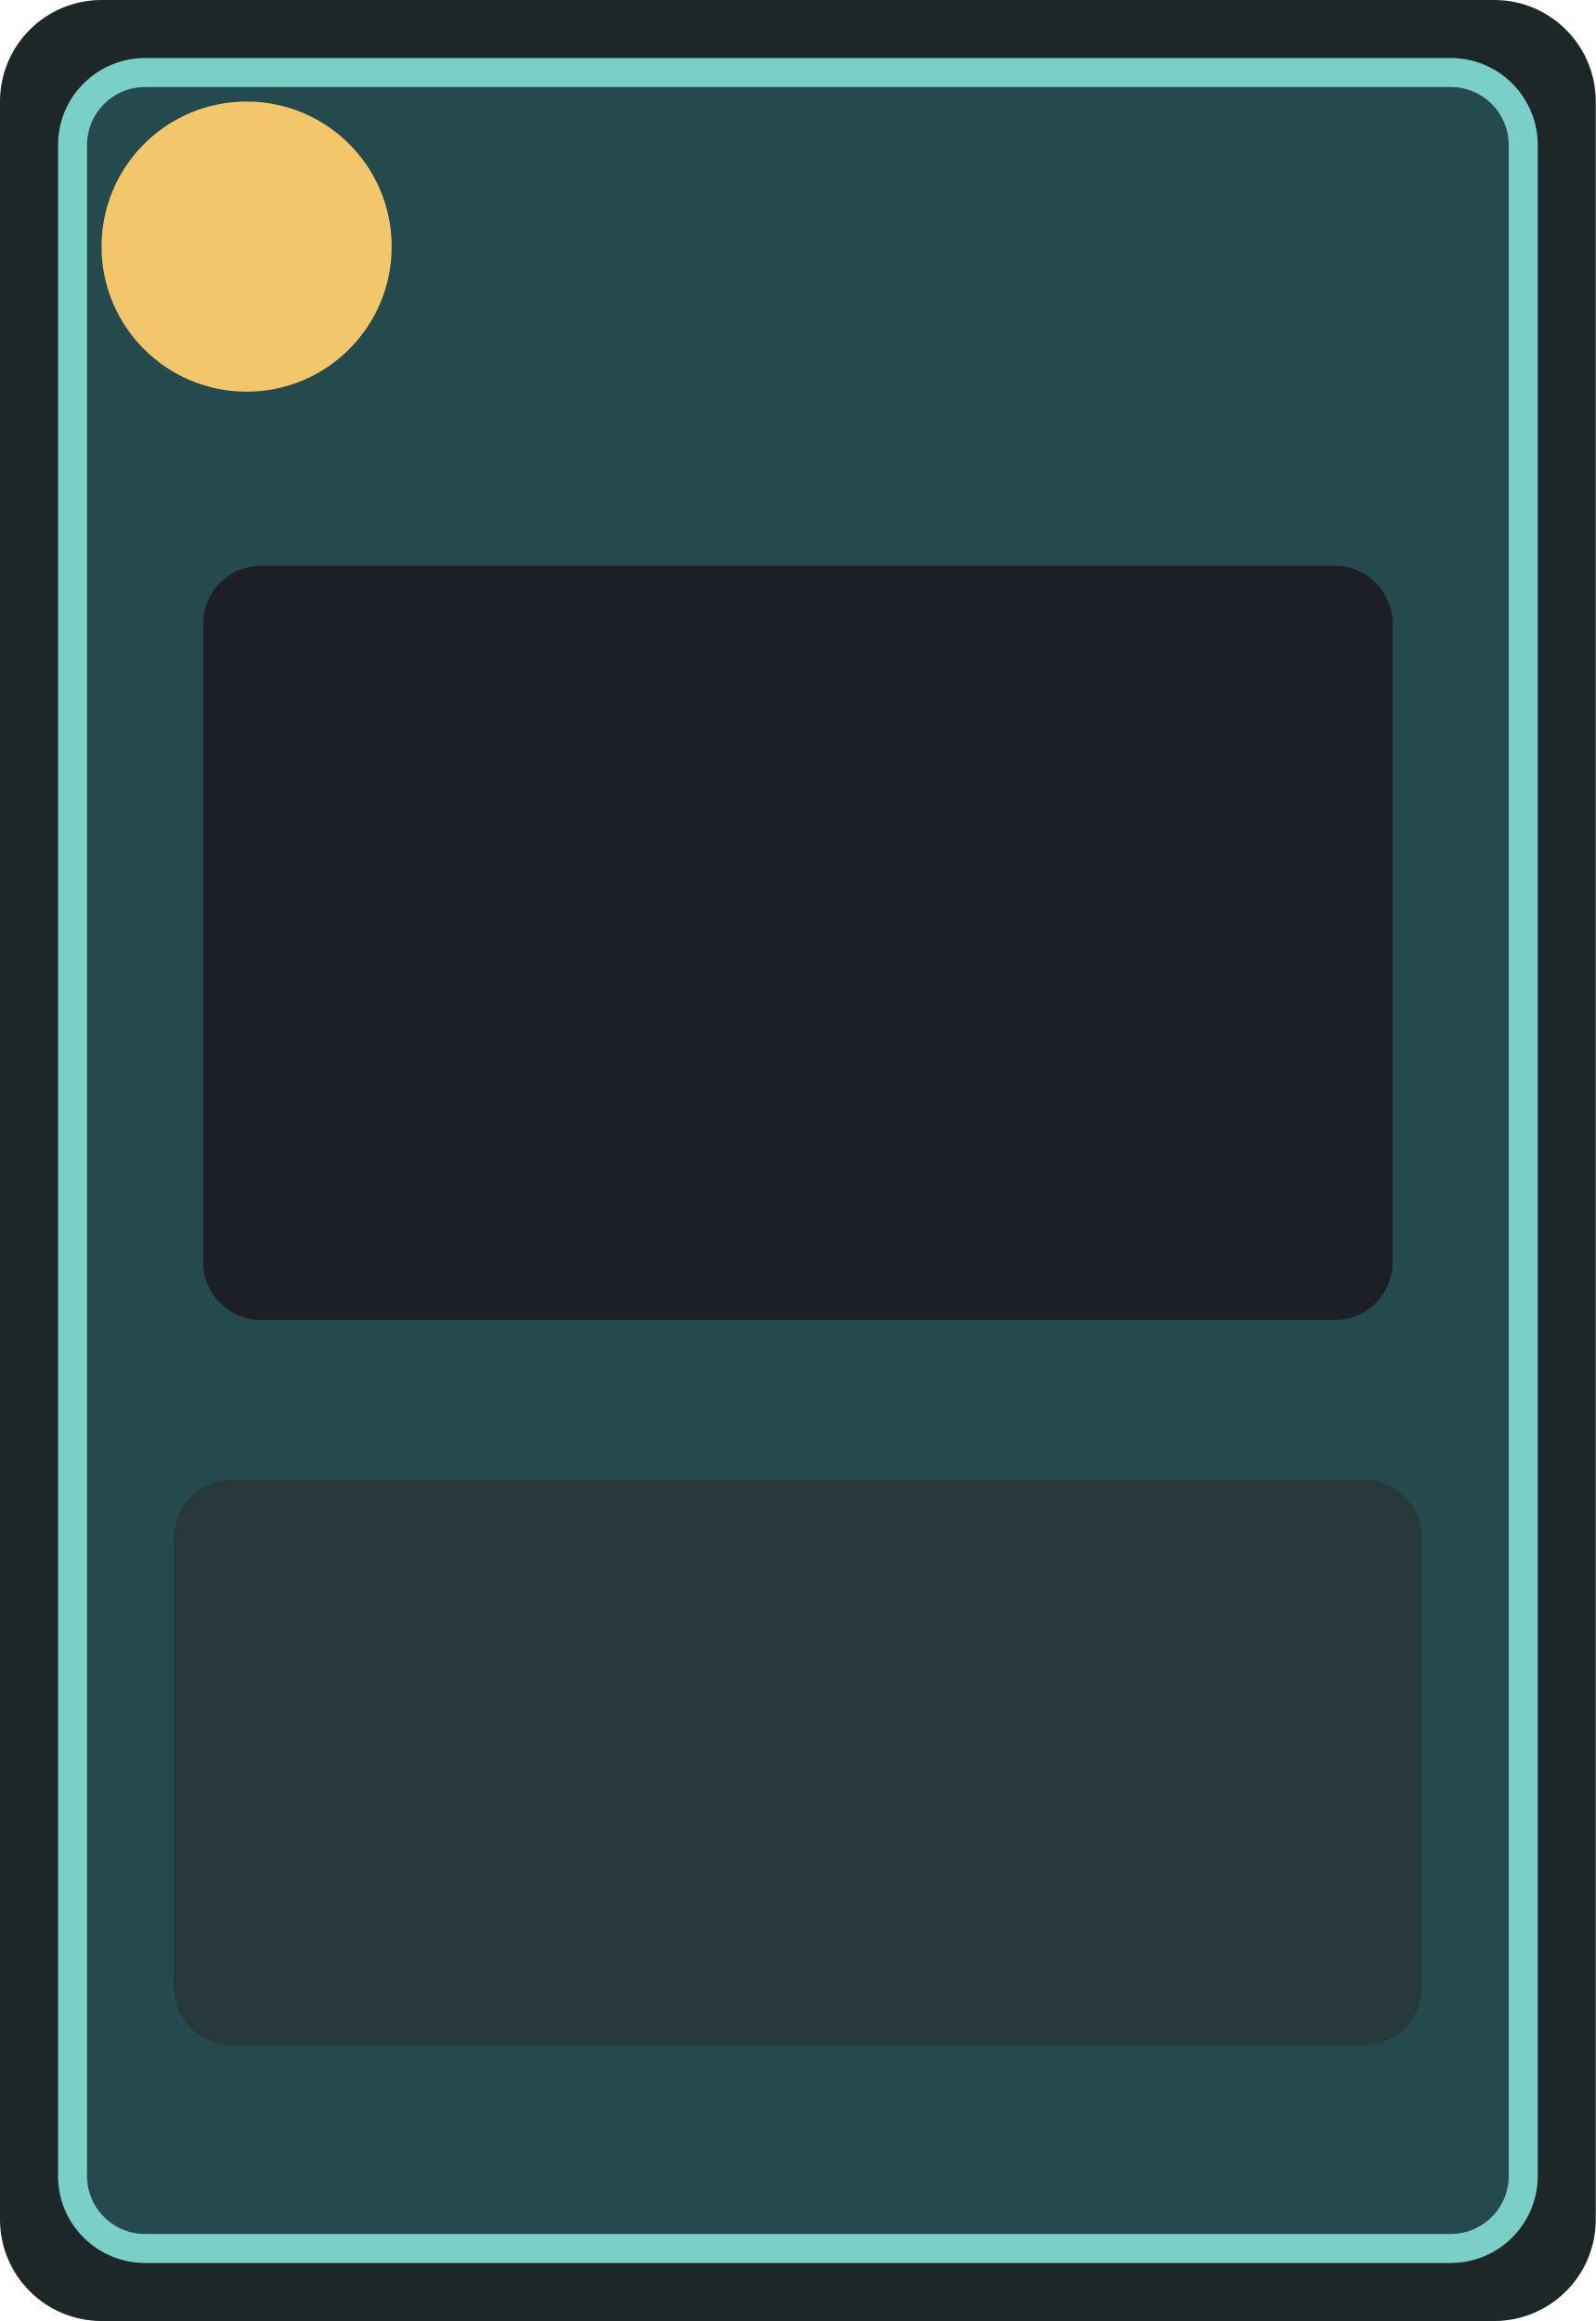
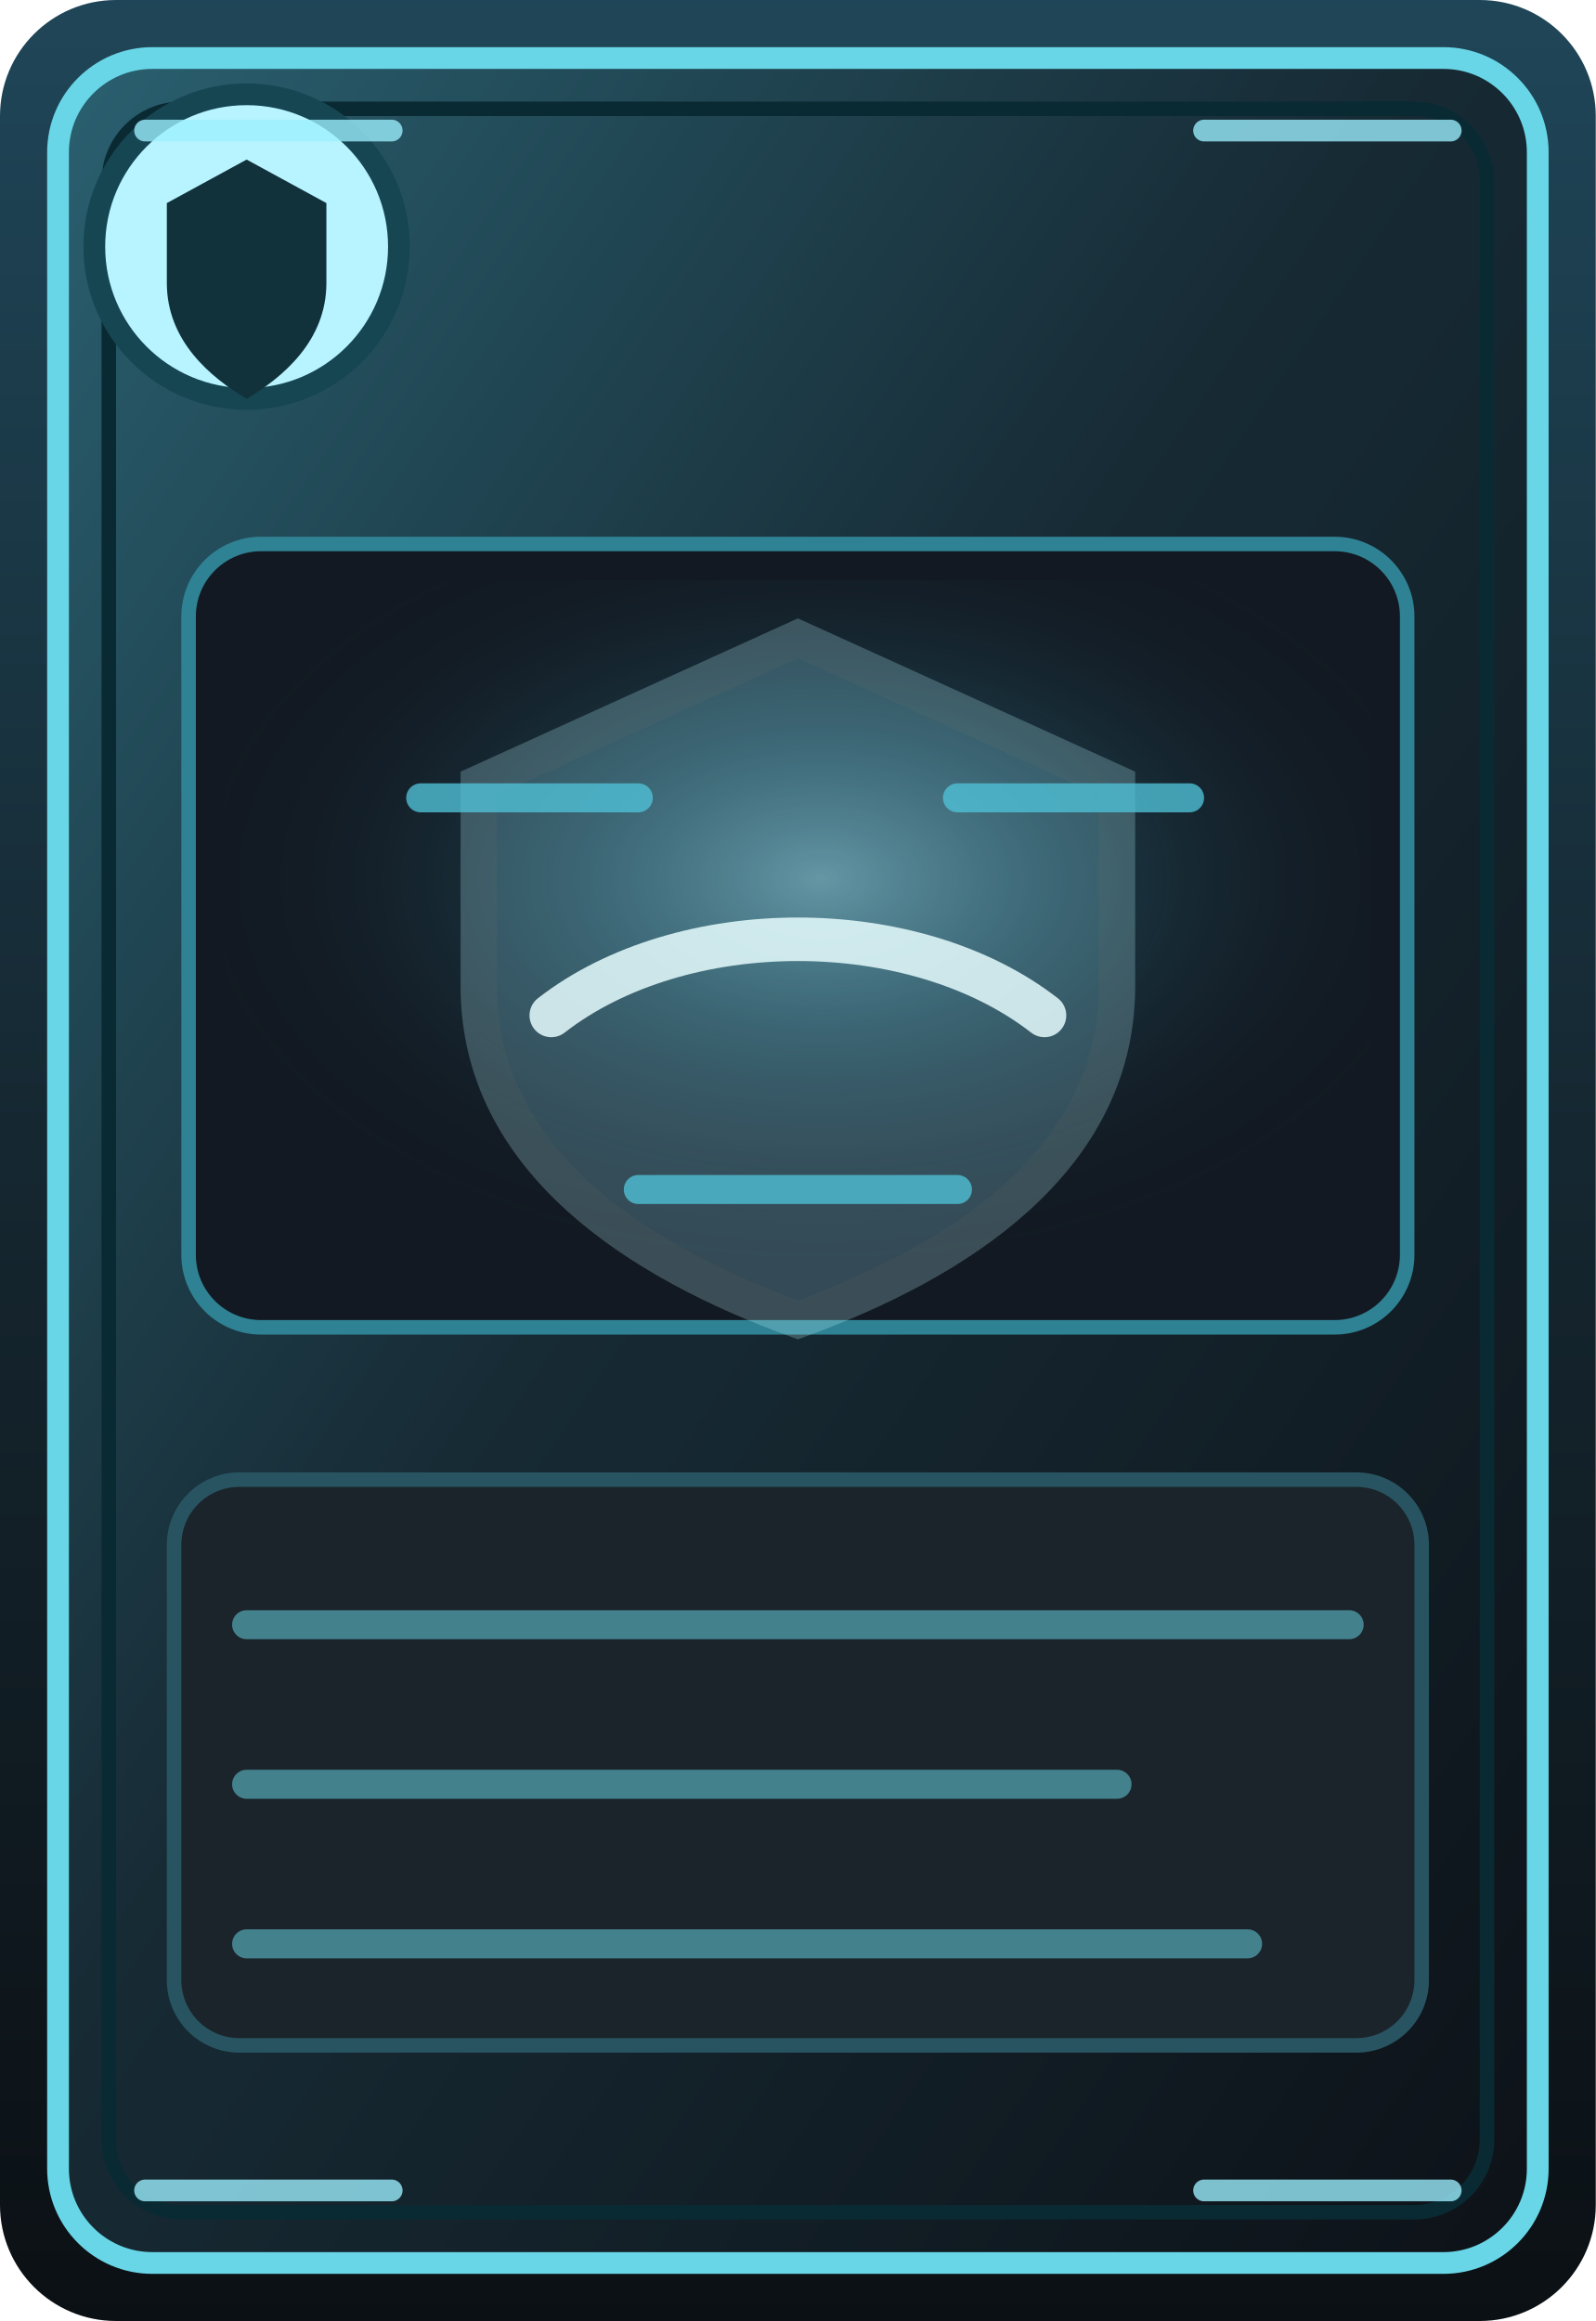
<svg xmlns="http://www.w3.org/2000/svg" width="220" height="320" viewBox="0 0 220 320">
-   <rect width="220" height="320" rx="14" fill="#1d2728" />
-   <rect x="10" y="10" width="200" height="300" rx="10" fill="#254a4d" stroke="#7ad0c7" stroke-width="4" />
-   <circle cx="34" cy="34" r="20" fill="#f4c66b" />
-   <rect x="28" y="78" width="164" height="104" rx="8" fill="#1c2026" />
-   <rect x="24" y="204" width="172" height="78" rx="8" fill="#26383a" />
+   <defs>
+     <linearGradient id="outer" x1="0" y1="0" x2="0" y2="1">
+       <stop offset="0" stop-color="#1f4658" />
+       <stop offset="0.55" stop-color="#14242d" />
+       <stop offset="1" stop-color="#0b1014" />
+     </linearGradient>
+     <linearGradient id="inner" x1="0" y1="0" x2="1" y2="1">
+       <stop offset="0" stop-color="#2a6070" />
+       <stop offset="0.45" stop-color="#172b35" />
+       <stop offset="1" stop-color="#0d1218" />
+     </linearGradient>
+     <radialGradient id="shieldGlow" cx="52%" cy="42%" r="56%">
+       <stop offset="0" stop-color="#9cefff" stop-opacity="0.46" />
+       <stop offset="0.38" stop-color="#3aa6bd" stop-opacity="0.24" />
+       <stop offset="1" stop-color="#0d1218" stop-opacity="0" />
+     </radialGradient>
+   </defs>
+   <rect width="220" height="320" rx="16" fill="url(#outer)" />
+   <rect x="8" y="8" width="204" height="304" rx="13" fill="url(#inner)" stroke="#68d6e6" stroke-width="3" />
+   <rect x="15" y="15" width="190" height="290" rx="10" fill="none" stroke="#0a2a33" stroke-width="2" />
+   <circle cx="34" cy="34" r="21" fill="#b7f4ff" stroke="#174653" stroke-width="3" />
+   <path d="M34 22 L45 28 V39 C45 47 39 52 34 55 C29 52 23 47 23 39 V28 Z" fill="#12323b" />
+   <rect x="26" y="75" width="168" height="108" rx="10" fill="#121922" stroke="#2f8294" stroke-width="2" />
+   <rect x="31" y="80" width="158" height="98" rx="8" fill="url(#shieldGlow)" />
+   <path d="M110 88 L154 108 V136 C154 160 132 174 110 182 C88 174 66 160 66 136 V108 Z" fill="#9decff" opacity="0.24" stroke="#bdf8ff" stroke-width="5" />
+   <path d="M76 140 C94 126 126 126 144 140" fill="none" stroke="#e7feff" stroke-width="6" stroke-linecap="round" opacity="0.84" />
+   <path d="M58 110 H88 M132 110 H164 M88 164 H132" stroke="#4fc1d7" stroke-width="4" stroke-linecap="round" opacity="0.78" />
+   <rect x="24" y="204" width="172" height="78" rx="9" fill="#1b242b" stroke="#285461" stroke-width="2" />
+   <path d="M34 224 H186 M34 246 H154 M34 268 H172" stroke="#68d6e6" stroke-width="4" stroke-linecap="round" opacity="0.52" />
+   <path d="M20 18 L54 18 M166 18 L200 18 M20 302 L54 302 M166 302 L200 302" stroke="#9cefff" stroke-width="3" stroke-linecap="round" opacity="0.78" />
</svg>
